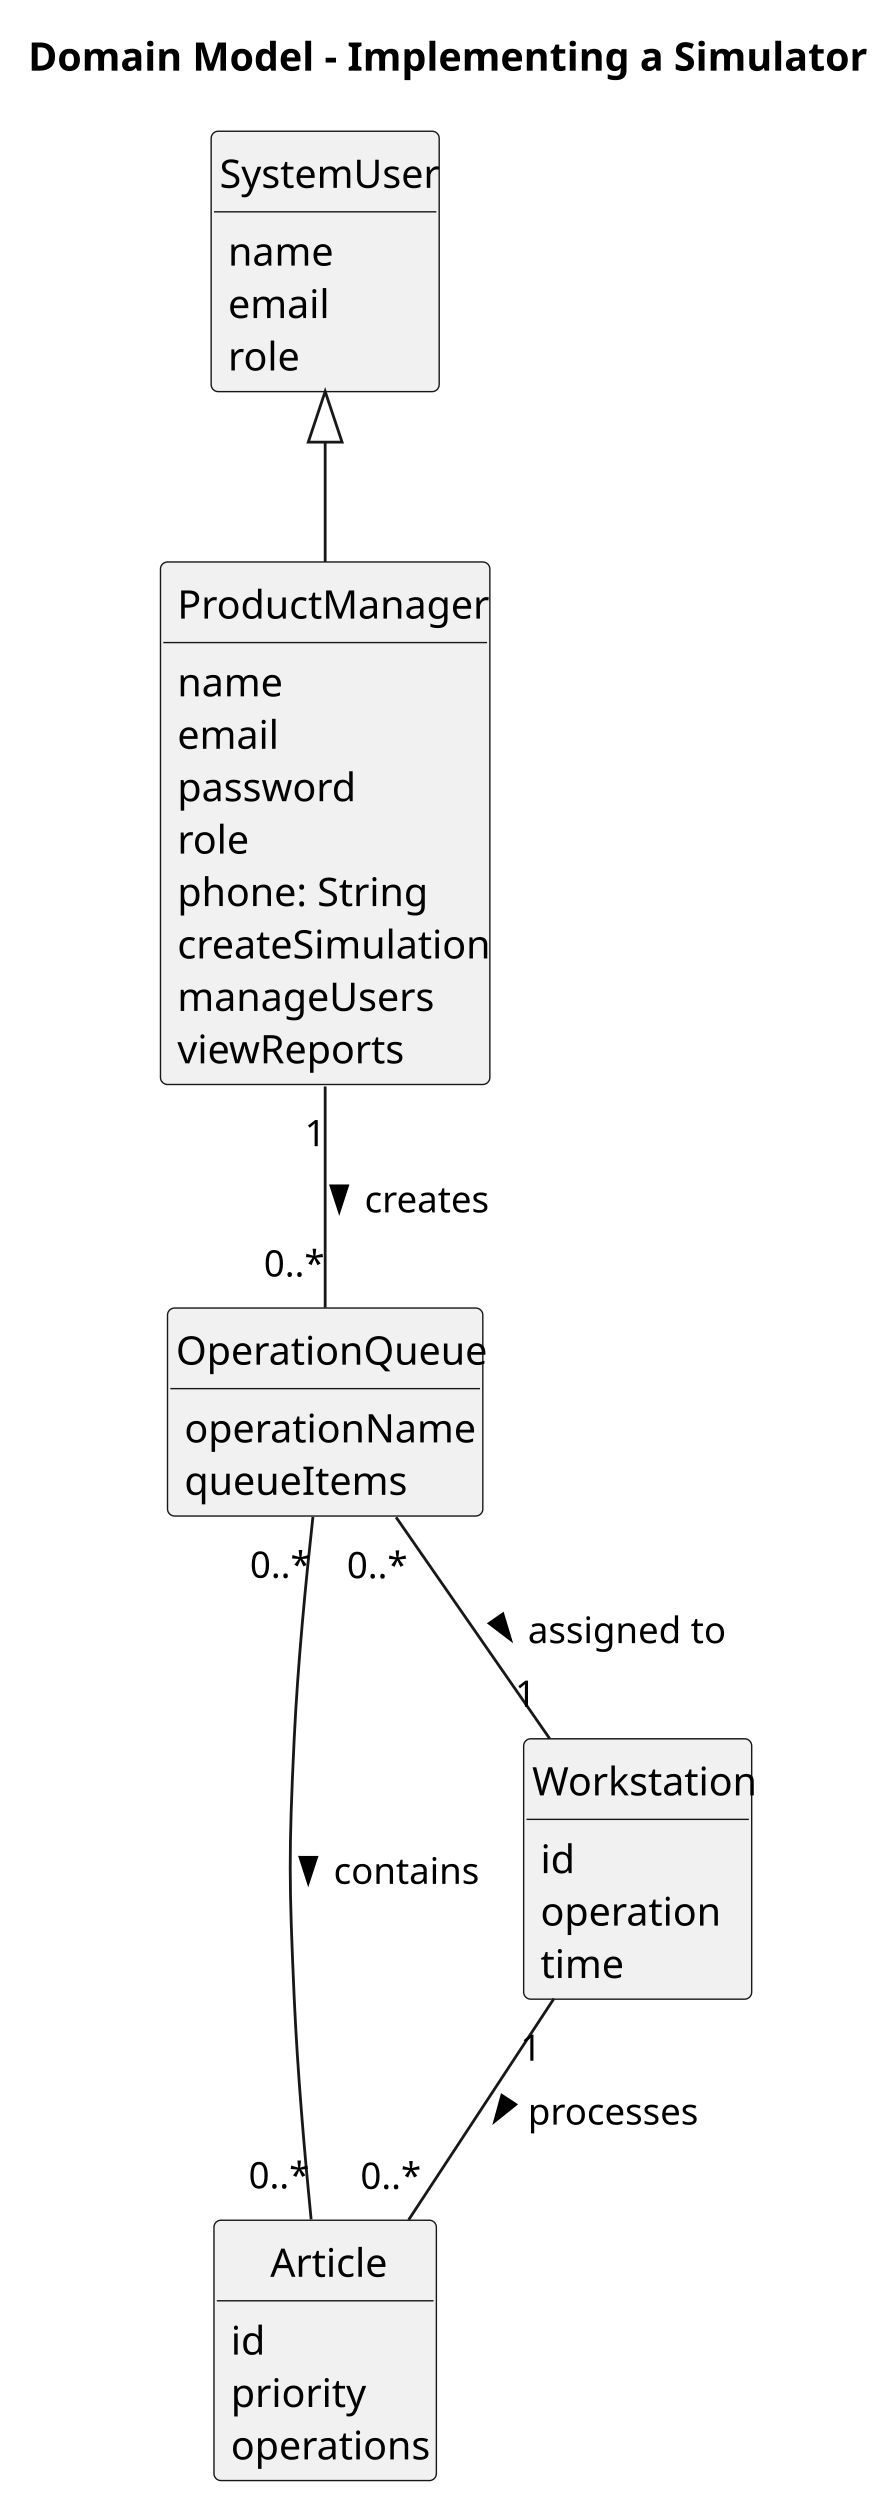
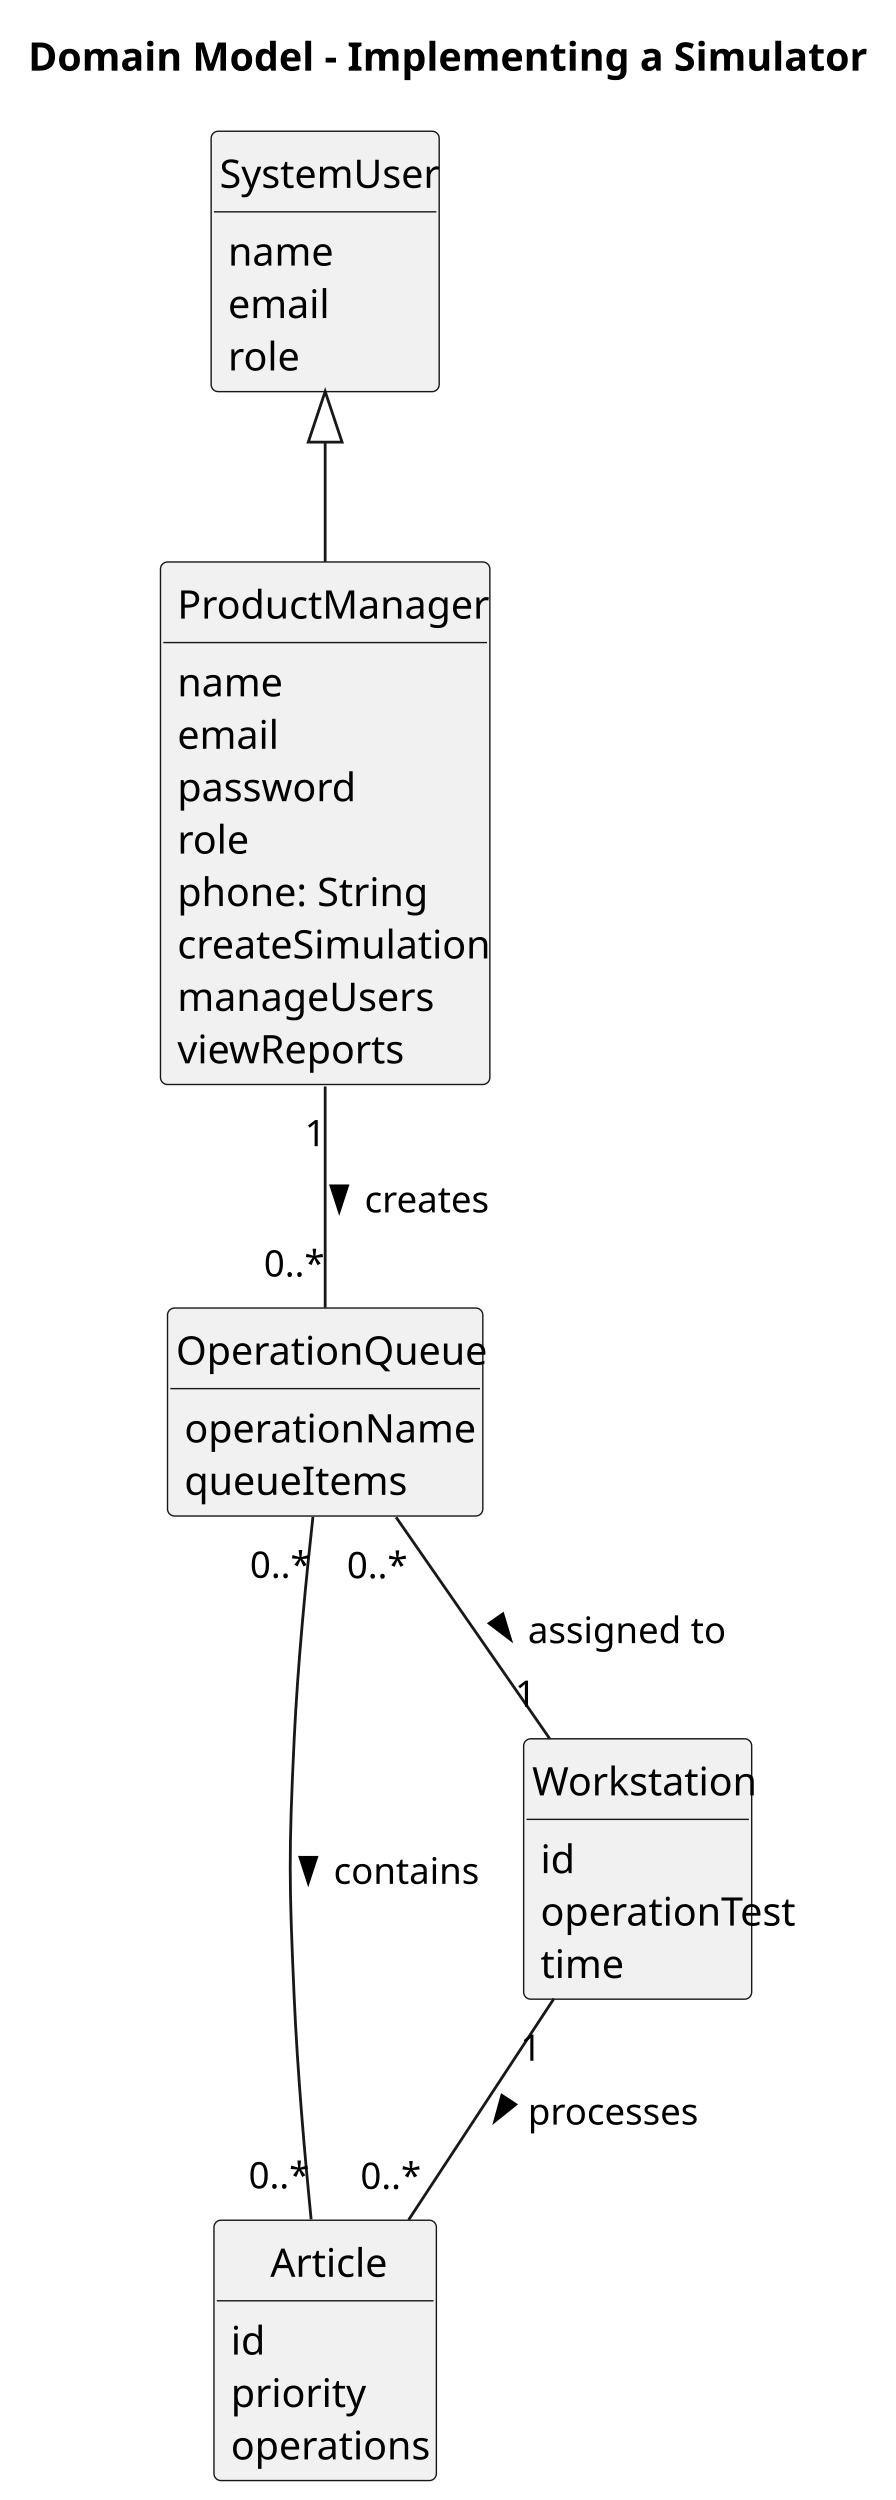
<svg xmlns="http://www.w3.org/2000/svg" contentStyleType="text/css" height="888px" preserveAspectRatio="none" style="width:318px;height:888px;background:#FFFFFF;" version="1.1" viewBox="0 0 318 888" width="318px" zoomAndPan="magnify">
  <defs />
  <g>
    <text fill="#000000" font-family="sans-serif" font-size="14" font-weight="bold" lengthAdjust="spacing" textLength="290" x="10" y="25.107">Domain Model - Implementing a Simulator</text>
    <g id="elem_ProductManager">
      <rect codeLine="13" fill="#F1F1F1" height="185.59" id="ProductManager" rx="2.5" ry="2.5" style="stroke:#181818;stroke-width:0.5;" width="117" x="57" y="199.621" />
      <text fill="#000000" font-family="sans-serif" font-size="14" lengthAdjust="spacing" textLength="105" x="63" y="219.728">ProductManager</text>
      <line style="stroke:#181818;stroke-width:0.5;" x1="58" x2="173" y1="228.242" y2="228.242" />
      <text fill="#000000" font-family="sans-serif" font-size="14" lengthAdjust="spacing" textLength="35" x="63" y="247.35">name</text>
      <text fill="#000000" font-family="sans-serif" font-size="14" lengthAdjust="spacing" textLength="33" x="63" y="265.971">email</text>
      <text fill="#000000" font-family="sans-serif" font-size="14" lengthAdjust="spacing" textLength="60" x="63" y="284.592">password</text>
      <text fill="#000000" font-family="sans-serif" font-size="14" lengthAdjust="spacing" textLength="24" x="63" y="303.213">role</text>
      <text fill="#000000" font-family="sans-serif" font-size="14" lengthAdjust="spacing" textLength="85" x="63" y="321.834">phone: String</text>
      <text fill="#000000" font-family="sans-serif" font-size="14" lengthAdjust="spacing" textLength="105" x="63" y="340.455">createSimulation</text>
      <text fill="#000000" font-family="sans-serif" font-size="14" lengthAdjust="spacing" textLength="87" x="63" y="359.076">manageUsers</text>
      <text fill="#000000" font-family="sans-serif" font-size="14" lengthAdjust="spacing" textLength="77" x="63" y="377.697">viewReports</text>
    </g>
    <g id="elem_Article">
      <rect codeLine="24" fill="#F1F1F1" height="92.484" id="Article" rx="2.5" ry="2.5" style="stroke:#181818;stroke-width:0.5;" width="79" x="76" y="788.621" />
      <text fill="#000000" font-family="sans-serif" font-size="14" lengthAdjust="spacing" textLength="39" x="96" y="808.729">Article</text>
      <line style="stroke:#181818;stroke-width:0.5;" x1="77" x2="154" y1="817.242" y2="817.242" />
      <text fill="#000000" font-family="sans-serif" font-size="14" lengthAdjust="spacing" textLength="11" x="82" y="836.35">id</text>
      <text fill="#000000" font-family="sans-serif" font-size="14" lengthAdjust="spacing" textLength="43" x="82" y="854.971">priority</text>
      <text fill="#000000" font-family="sans-serif" font-size="14" lengthAdjust="spacing" textLength="67" x="82" y="873.592">operations</text>
    </g>
    <g id="elem_Workstation">
      <rect codeLine="30" fill="#F1F1F1" height="92.484" id="Workstation" rx="2.5" ry="2.5" style="stroke:#181818;stroke-width:0.5;" width="81" x="186" y="617.621" />
      <text fill="#000000" font-family="sans-serif" font-size="14" lengthAdjust="spacing" textLength="75" x="189" y="637.729">Workstation</text>
      <line style="stroke:#181818;stroke-width:0.5;" x1="187" x2="266" y1="646.242" y2="646.242" />
      <text fill="#000000" font-family="sans-serif" font-size="14" lengthAdjust="spacing" textLength="11" x="192" y="665.35">id</text>
-       <text fill="#000000" font-family="sans-serif" font-size="14" lengthAdjust="spacing" textLength="60" x="192" y="683.971">operation</text>
+       <text fill="#000000" font-family="sans-serif" font-size="14" lengthAdjust="spacing" textLength="60" x="192" y="683.971">operationTest</text>
      <text fill="#000000" font-family="sans-serif" font-size="14" lengthAdjust="spacing" textLength="26" x="192" y="702.592">time</text>
    </g>
    <g id="elem_OperationQueue">
      <rect codeLine="36" fill="#F1F1F1" height="73.863" id="OperationQueue" rx="2.5" ry="2.5" style="stroke:#181818;stroke-width:0.5;" width="112" x="59.5" y="464.621" />
      <text fill="#000000" font-family="sans-serif" font-size="14" lengthAdjust="spacing" textLength="106" x="62.5" y="484.728">OperationQueue</text>
      <line style="stroke:#181818;stroke-width:0.5;" x1="60.5" x2="170.5" y1="493.242" y2="493.242" />
      <text fill="#000000" font-family="sans-serif" font-size="14" lengthAdjust="spacing" textLength="96" x="65.5" y="512.35">operationName</text>
      <text fill="#000000" font-family="sans-serif" font-size="14" lengthAdjust="spacing" textLength="73" x="65.5" y="530.971">queueItems</text>
    </g>
    <g id="elem_SystemUser">
      <rect codeLine="41" fill="#F1F1F1" height="92.484" id="SystemUser" rx="2.5" ry="2.5" style="stroke:#181818;stroke-width:0.5;" width="81" x="75" y="46.621" />
      <text fill="#000000" font-family="sans-serif" font-size="14" lengthAdjust="spacing" textLength="75" x="78" y="66.728">SystemUser</text>
      <line style="stroke:#181818;stroke-width:0.5;" x1="76" x2="155" y1="75.242" y2="75.242" />
      <text fill="#000000" font-family="sans-serif" font-size="14" lengthAdjust="spacing" textLength="35" x="81" y="94.35">name</text>
      <text fill="#000000" font-family="sans-serif" font-size="14" lengthAdjust="spacing" textLength="33" x="81" y="112.971">email</text>
      <text fill="#000000" font-family="sans-serif" font-size="14" lengthAdjust="spacing" textLength="24" x="81" y="131.592">role</text>
    </g>
    <g id="link_ProductManager_OperationQueue">
      <path codeLine="47" d="M115.5,385.921 C115.5,413.741 115.5,442.641 115.5,464.481 " fill="none" id="ProductManager-OperationQueue" style="stroke:#181818;stroke-width:1.0;" />
      <polygon fill="#000000" points="120.5,430.267,123.439,421.221,117.561,421.221,120.5,430.267" style="stroke:#000000;stroke-width:1.0;" />
      <text fill="#000000" font-family="sans-serif" font-size="13" lengthAdjust="spacing" textLength="43" x="129.5" y="430.649">creates</text>
      <text fill="#000000" font-family="sans-serif" font-size="13" lengthAdjust="spacing" textLength="7" x="108.254" y="407.132">1</text>
      <text fill="#000000" font-family="sans-serif" font-size="13" lengthAdjust="spacing" textLength="20" x="93.719" y="453.418">0..*</text>
    </g>
    <g id="link_OperationQueue_Article">
      <path codeLine="48" d="M111.15,538.811 C108.65,561.431 105.76,591.181 104.5,617.621 C102.55,658.461 102.69,668.771 104.5,709.621 C105.66,735.751 108.18,764.881 110.51,788.331 " fill="none" id="OperationQueue-Article" style="stroke:#181818;stroke-width:1.0;" />
      <polygon fill="#000000" points="109.487,668.767,112.449,659.729,106.572,659.714,109.487,668.767" style="stroke:#000000;stroke-width:1.0;" />
      <text fill="#000000" font-family="sans-serif" font-size="13" lengthAdjust="spacing" textLength="49" x="118.5" y="669.149">contains</text>
      <text fill="#000000" font-family="sans-serif" font-size="13" lengthAdjust="spacing" textLength="20" x="88.773" y="560.442">0..*</text>
      <text fill="#000000" font-family="sans-serif" font-size="13" lengthAdjust="spacing" textLength="20" x="88.308" y="777.298">0..*</text>
    </g>
    <g id="link_OperationQueue_Workstation">
      <path codeLine="49" d="M140.69,538.931 C156.87,562.251 178.01,592.731 195.26,617.591 " fill="none" id="OperationQueue-Workstation" style="stroke:#181818;stroke-width:1.0;" />
      <polygon fill="#000000" points="181.35,582.375,178.609,573.268,173.78,576.618,181.35,582.375" style="stroke:#000000;stroke-width:1.0;" />
      <text fill="#000000" font-family="sans-serif" font-size="13" lengthAdjust="spacing" textLength="67" x="187.5" y="583.649">assigned to</text>
      <text fill="#000000" font-family="sans-serif" font-size="13" lengthAdjust="spacing" textLength="20" x="123.206" y="560.582">0..*</text>
      <text fill="#000000" font-family="sans-serif" font-size="13" lengthAdjust="spacing" textLength="7" x="182.94" y="606.255">1</text>
    </g>
    <g id="link_Workstation_Article">
      <path codeLine="50" d="M196.75,709.911 C180.76,734.251 161.11,764.181 145.14,788.501 " fill="none" id="Workstation-Article" style="stroke:#181818;stroke-width:1.0;" />
      <polygon fill="#000000" points="175.755,753.446,183.177,747.499,178.264,744.272,175.755,753.446" style="stroke:#000000;stroke-width:1.0;" />
      <text fill="#000000" font-family="sans-serif" font-size="13" lengthAdjust="spacing" textLength="60" x="187.5" y="754.649">processes</text>
      <text fill="#000000" font-family="sans-serif" font-size="13" lengthAdjust="spacing" textLength="7" x="184.866" y="731.972">1</text>
      <text fill="#000000" font-family="sans-serif" font-size="13" lengthAdjust="spacing" textLength="20" x="128.025" y="777.493">0..*</text>
    </g>
    <g id="link_SystemUser_ProductManager">
      <path codeLine="51" d="M115.5,157.051 C115.5,175.081 115.5,178.521 115.5,199.541 " fill="none" id="SystemUser-backto-ProductManager" style="stroke:#181818;stroke-width:1.0;" />
      <polygon fill="none" points="115.5,139.051,109.5,157.051,121.5,157.051,115.5,139.051" style="stroke:#181818;stroke-width:1.0;" />
    </g>
  </g>
</svg>
